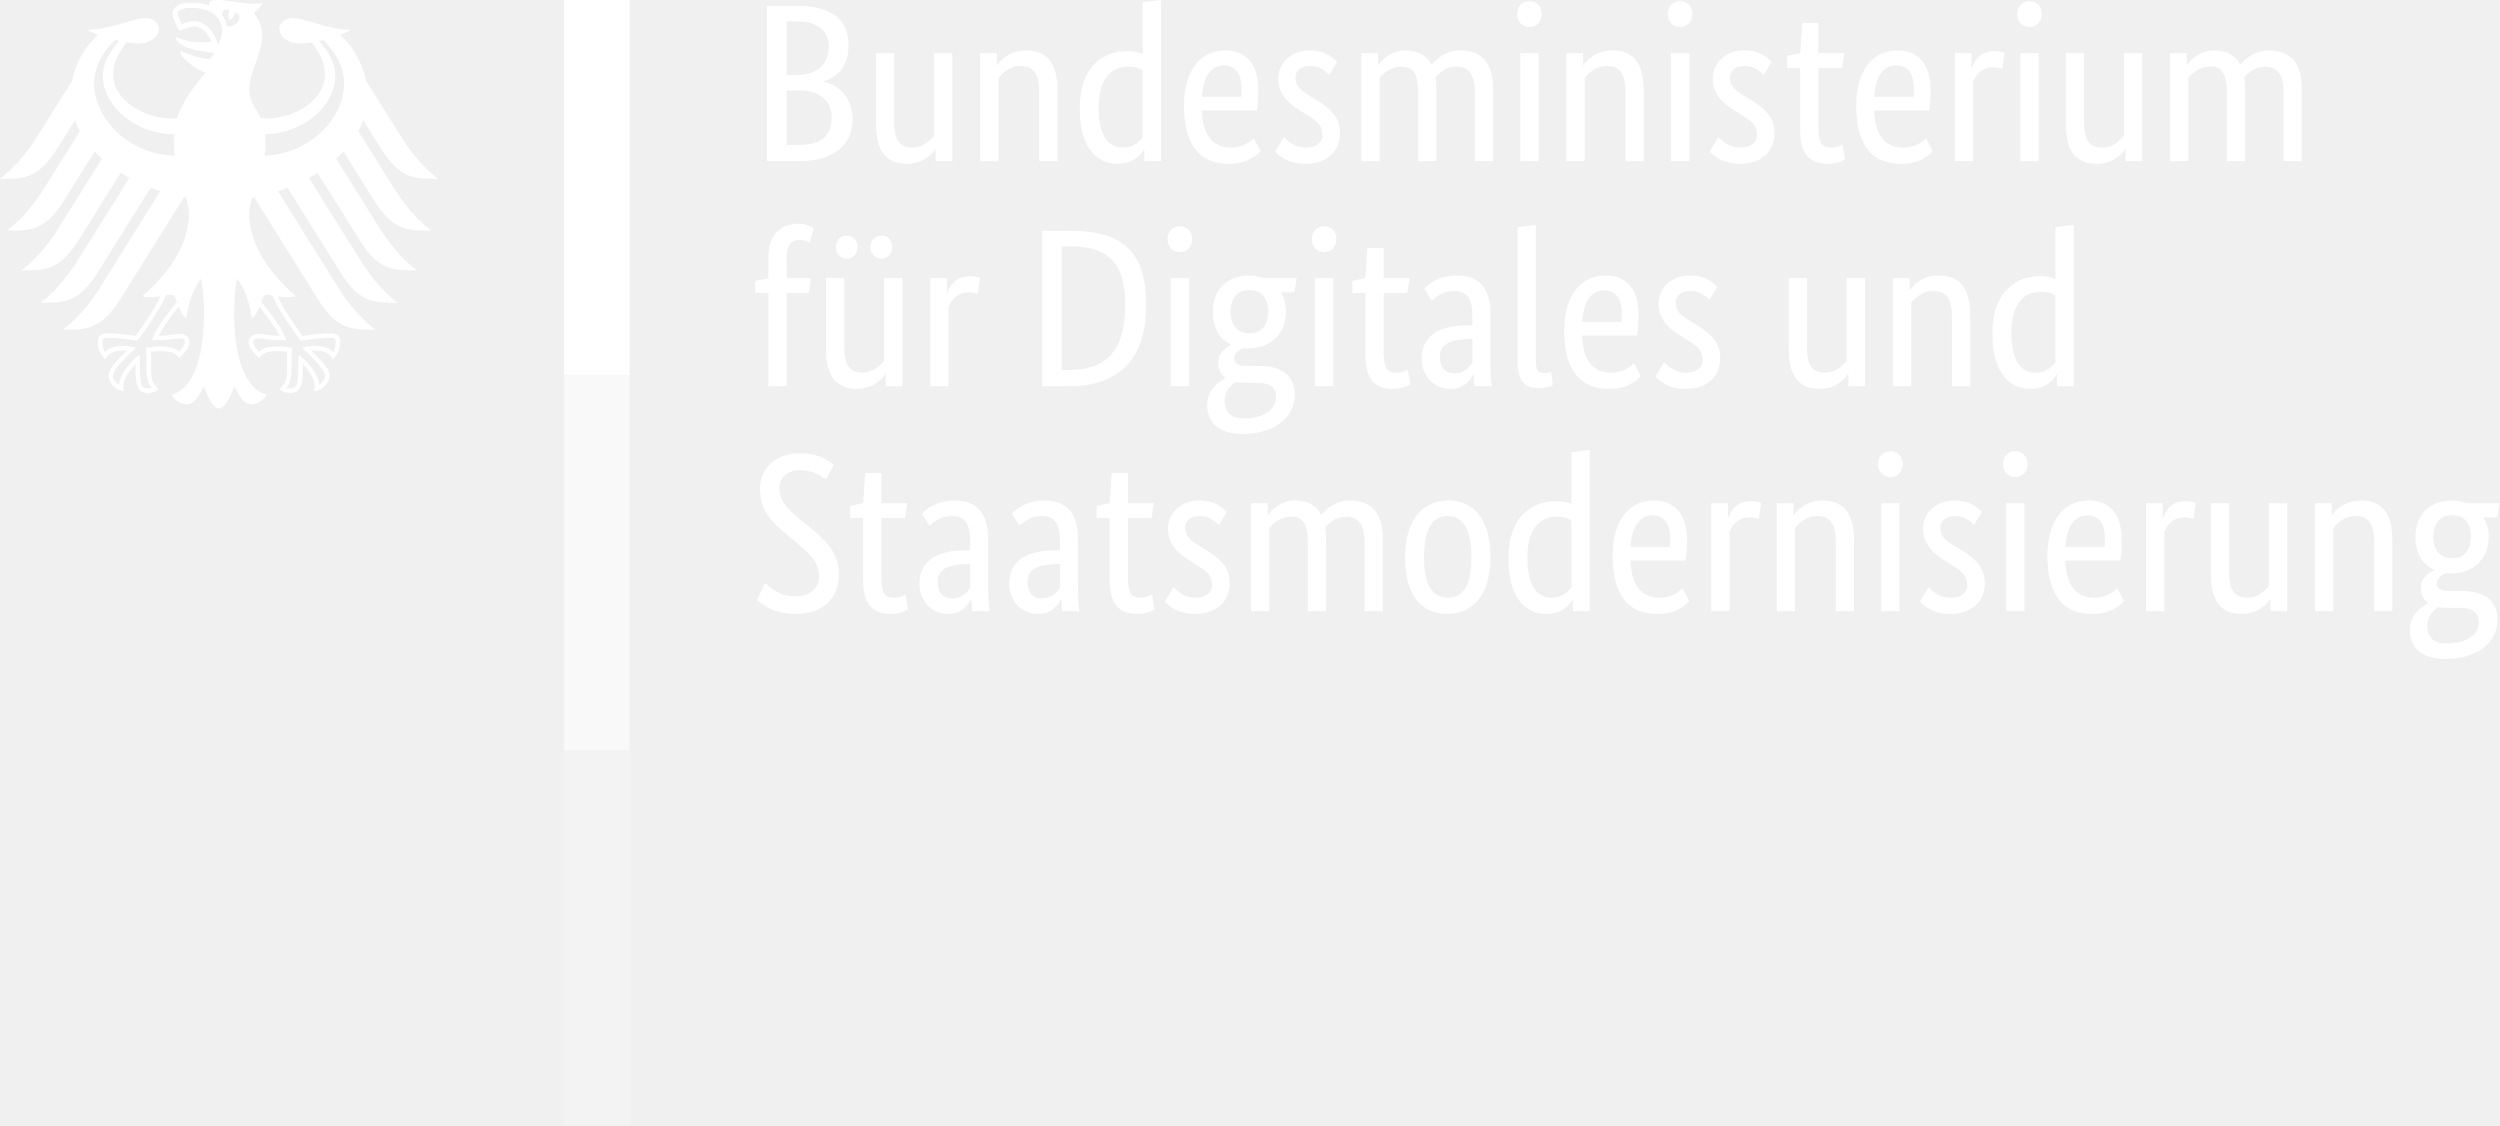
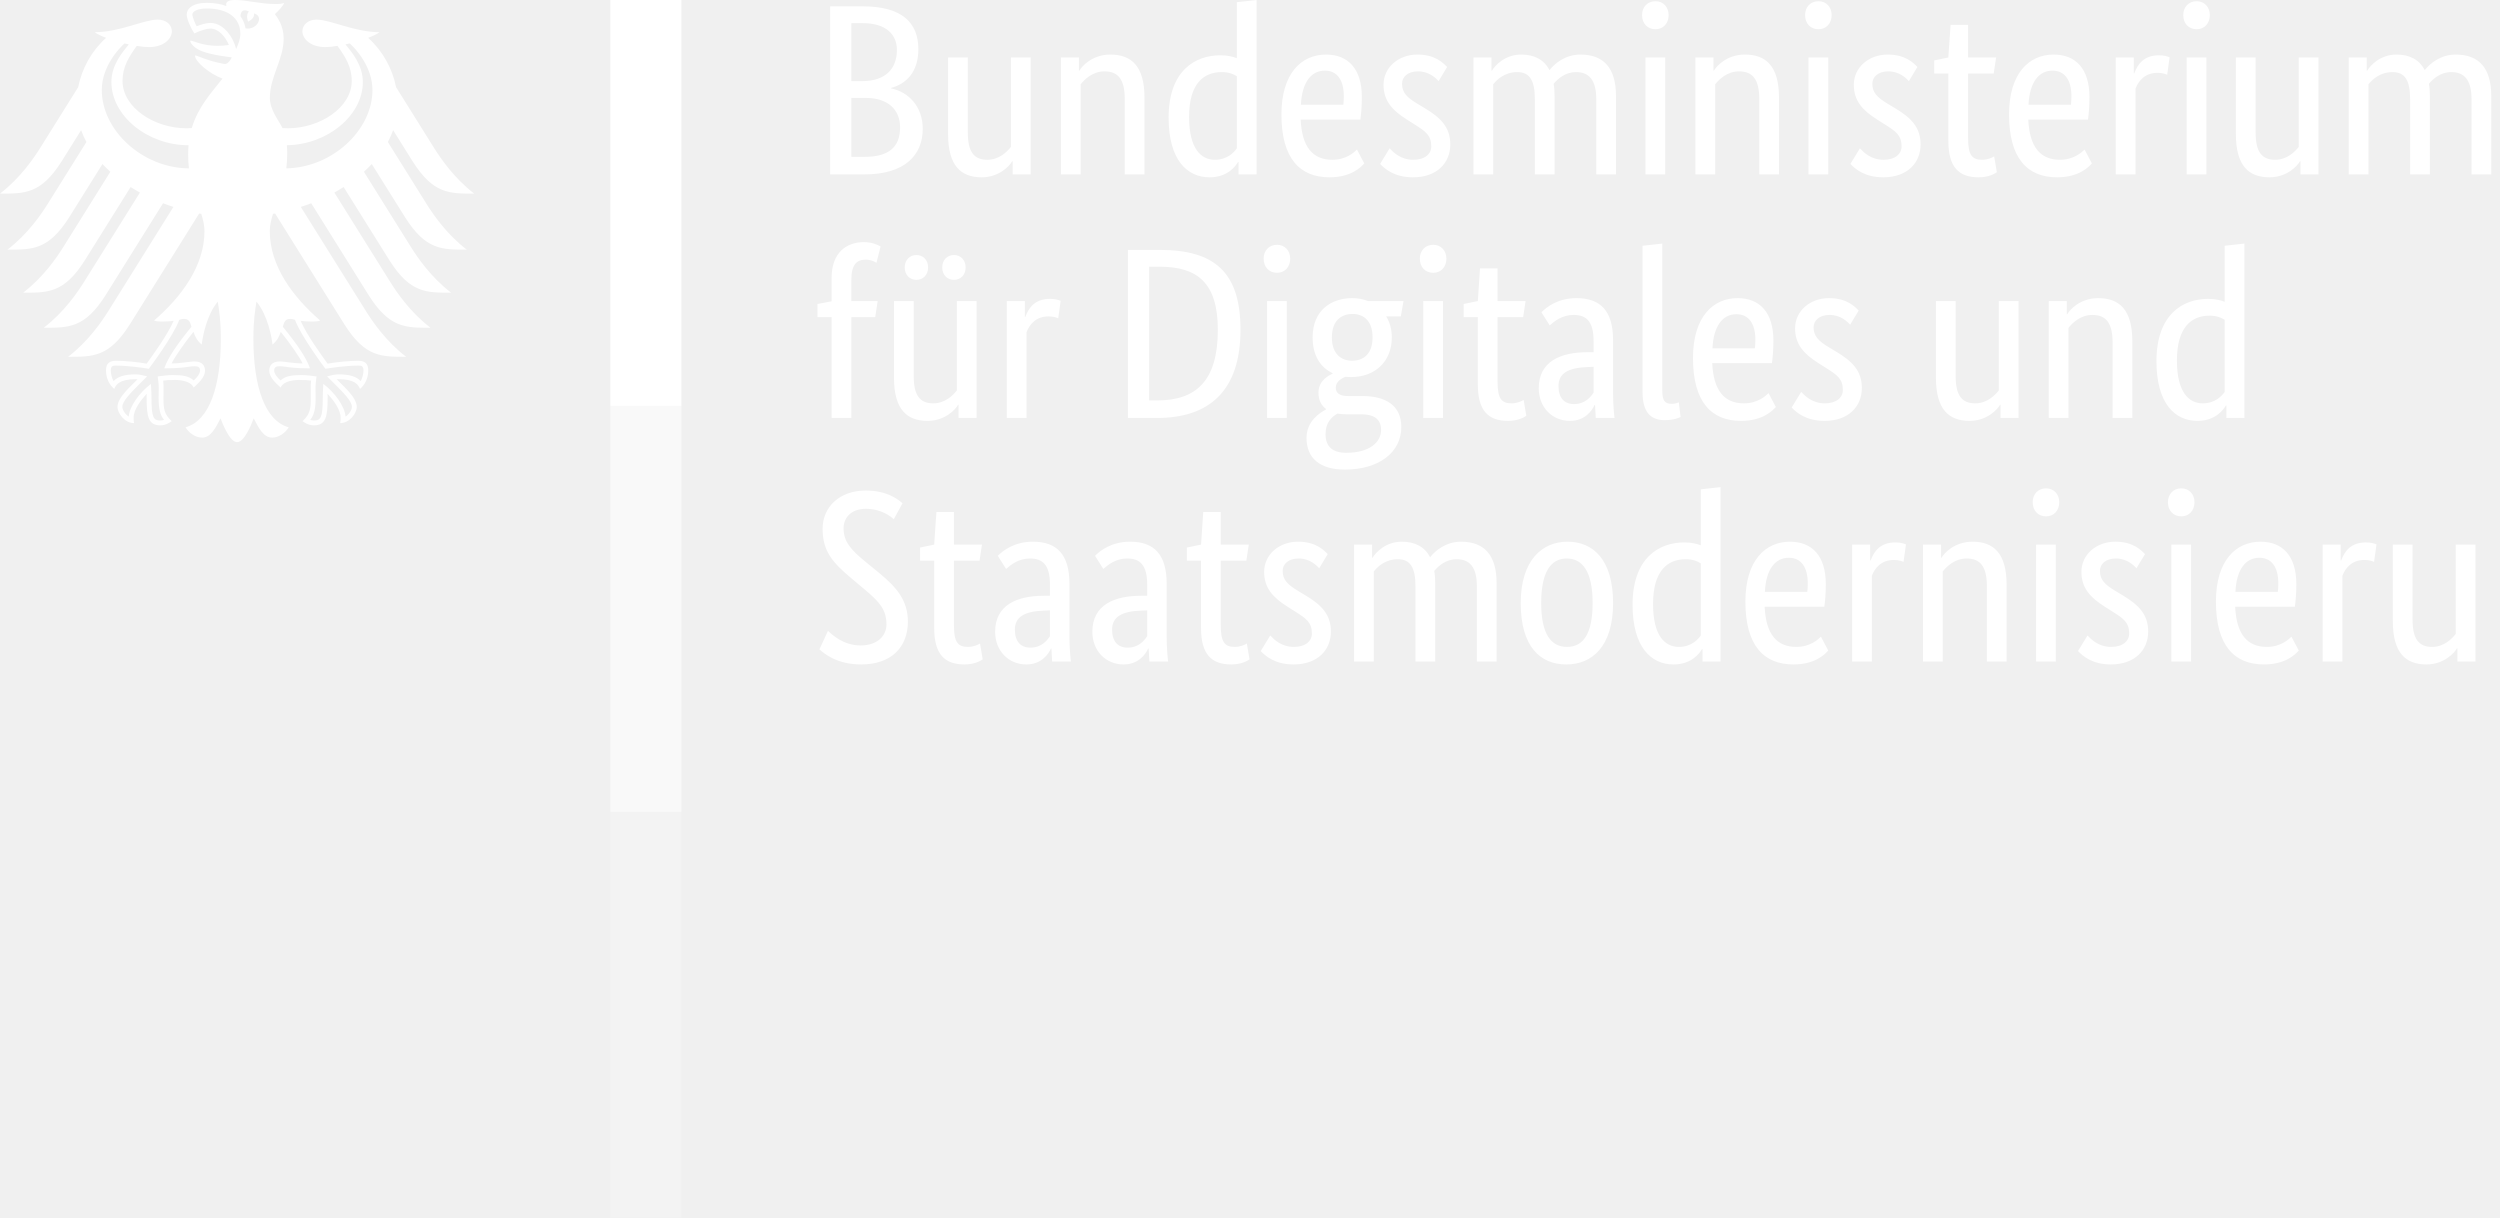
- <svg xmlns="http://www.w3.org/2000/svg" width="4748" height="2137" viewBox="0 0 4748 2137" fill="none">
+ <svg xmlns="http://www.w3.org/2000/svg" width="214.579pt" height="104.528pt" viewBox="0 0 4748 2137" preserveAspectRatio="xMinYMid slice" fill="none">
  <path d="M502.417 295.444C503.379 287.466 503.949 279.239 503.949 270.833C503.949 266.239 503.985 260.896 503.415 254.841C574.43 253.844 636.715 202.699 636.715 143.896C636.715 113.978 617.189 91.397 606.178 77.899C608.637 77.364 611.131 76.794 613.661 76.189C624.066 85.236 653.569 117.362 653.569 157.929C653.569 228.485 583.017 293.984 502.417 295.444ZM430.867 49.726C429.549 41.855 426.555 34.731 421.995 28.605C422.244 21.411 425.201 14.537 436.782 20.2C430.511 26.611 435.357 37.973 435.357 37.973C435.357 37.973 448.184 32.025 445.512 23.548C464.54 28.107 450.857 53.644 430.867 49.726ZM414.369 85.948C411.839 75.406 406.423 64.578 399.546 56.422C393.275 49.014 382.906 40.216 368.938 40.216C362.56 40.216 351.87 43.208 345.064 46.093C342.534 41.463 337.581 30.315 337.581 25.293C337.581 20.129 346.311 14.893 363.023 14.893C399.796 14.893 421.745 31.49 421.745 59.343C421.745 69.137 417.861 78.041 414.369 85.948ZM508.795 559.647C513.071 559.647 515.138 560.324 517.632 561.25C528.215 590.028 569.014 644.343 570.724 646.658L571.081 647.157L571.686 647.014C581.699 645.411 607.247 641.565 628.627 641.565H629.126C631.442 641.565 634.079 641.565 635.753 643.203C637.143 644.592 637.82 647.014 637.82 650.469C637.82 655.776 635.575 664.858 632.867 668.74C625.384 660.584 613.234 656.916 593.778 656.916C587.935 656.916 581.022 658.661 577.281 659.658L575.748 659.979L574.002 660.442L585.227 671.661C602.544 688.97 617.51 703.894 617.51 713.831C617.51 719.814 611.666 727.614 606.321 731.069C605.145 712.869 586.759 688.507 568.836 674.866L567.303 673.727L567.018 680.138C566.769 684.483 566.377 691 566.377 697.981C566.377 732.636 562.849 737.907 550.841 737.907C548.988 737.907 546.173 737.373 544.427 736.732C551.198 728.362 553.87 717.321 553.87 697.946L553.763 689.006L553.656 681.811C553.656 673.869 554.476 667.992 555.117 663.255L555.474 660.584L553.585 660.335C547.955 659.551 537.515 658.127 529.533 658.127C512.394 658.127 500.778 659.694 492.368 667.6C486.81 663.113 481.109 655.384 481.109 650.505C481.109 643.274 485.598 642.705 491.513 642.705C494.506 642.705 497.286 643.132 501.134 643.595C508.51 644.699 519.592 646.337 542.432 646.337H543.857L543.394 644.948C537.622 628.387 521.73 604.31 496.252 573.359C498.533 565.061 500.778 559.647 508.795 559.647ZM288.801 644.948L288.337 646.337H289.763C312.567 646.337 323.685 644.699 331.061 643.595C334.909 643.132 337.688 642.705 340.681 642.705C346.561 642.705 351.086 643.274 351.086 650.505C351.086 655.384 345.385 663.113 339.862 667.6C331.417 659.694 319.801 658.127 302.697 658.127C294.68 658.127 284.204 659.551 278.61 660.335L277.719 660.442L276.721 660.584L277.042 663.255C277.719 667.992 278.538 673.869 278.538 681.811L278.432 689.006L278.325 697.946C278.325 717.321 280.997 728.362 287.803 736.732C286.021 737.373 283.206 737.907 281.353 737.907C269.31 737.907 265.818 732.636 265.818 697.981C265.818 691 265.461 684.483 265.212 680.138L264.856 673.691L263.359 674.866C245.472 688.507 227.014 712.869 225.909 731.069C220.529 727.614 214.685 719.814 214.685 713.831C214.685 703.894 229.651 688.97 246.968 671.661L256.91 661.724L258.192 660.442L254.914 659.658C251.173 658.661 244.26 656.916 238.381 656.916C218.961 656.916 206.846 660.584 199.328 668.74C196.62 664.858 194.375 655.776 194.375 650.469C194.375 647.014 195.052 644.592 196.441 643.203C198.116 641.565 200.753 641.565 203.069 641.565H203.568C224.947 641.565 250.531 645.411 260.508 647.014L261.114 647.157L261.471 646.658C263.217 644.343 303.98 590.028 314.598 561.25C317.021 560.324 319.124 559.647 323.4 559.647C331.417 559.647 333.662 565.061 335.978 573.359C310.465 604.31 294.573 628.387 288.801 644.948ZM178.625 157.929C178.625 117.362 208.164 85.236 218.569 76.189C221.063 76.794 223.558 77.364 226.052 77.899C215.006 91.397 195.479 113.978 195.479 143.896C195.479 203.304 258.976 254.877 330.882 254.877C330.419 259.97 330.17 265.312 330.17 270.833C330.17 279.595 330.669 287.751 331.524 295.444C250.211 294.945 178.625 228.984 178.625 157.929ZM724.015 283.049C760.502 340.713 789.044 339.751 832.159 339.751C796.491 312.433 772.902 277.422 761.643 259.543L695.01 152.978C688.525 120.069 671.493 89.296 645.98 66.394C654.567 63.153 661.694 59.734 665.97 56.493C622.462 56.493 579.347 34.411 555.616 34.411C540.365 34.411 530.566 43.529 530.566 55.567C531.529 68.995 545.354 82.636 570.902 82.636C576.675 82.636 584.086 81.888 592.211 80.534C606.036 99.803 617.189 117.219 617.189 142.08C617.189 188.737 561.388 225.102 505.054 225.102C501.847 225.102 498.818 224.959 495.647 224.745C490.551 213.17 473.555 193.759 473.555 171.677C473.555 134.6 497.749 104.326 497.749 67.606C497.749 44.775 486.632 30.636 482.356 24.759C489.268 18.348 496.823 10.477 498.604 5.063C494.578 6.808 489.803 7.022 482.855 7.022C455.845 7.022 433.824 0.005 412.374 0.005C400.116 0.005 396.838 3.781 396.838 7.378C396.838 8.696 397.016 10.049 397.373 10.69C392.812 8.91 388.536 7.734 383.44 6.808C377.098 5.597 370.292 4.992 363.023 4.992C336.94 4.992 327.676 15.926 327.676 25.293C327.676 33.2 333.911 47.66 341.002 58.701C351.157 53.573 363.379 50.118 368.938 50.118C382.799 50.118 395.092 63.296 401.613 78.896C392.313 80.036 390.531 80.427 381.124 80.427C355.718 80.427 338.437 71.345 334.873 71.345C334.553 71.345 333.876 71.523 333.876 72.093C333.876 75.655 341.073 85.058 355.255 90.222C373.962 97.06 401.969 99.91 406.637 100.693C406.637 101.512 401.898 110.345 396.589 112.055C395.484 112.411 394.593 112.447 393.275 112.162C373.748 108.315 368.296 106.677 343.532 97.274C342.784 96.989 342.32 97.452 342.32 98.236C342.32 108.03 367.691 129.649 390.424 137.948C371.432 162.167 347.737 186.956 336.548 224.745C333.377 224.959 330.312 225.102 327.141 225.102C270.806 225.102 215.006 188.737 215.006 142.08C215.006 117.219 226.159 99.803 239.984 80.534C248.108 81.888 255.484 82.636 261.292 82.636C286.841 82.636 300.666 68.995 301.664 55.567C301.664 43.529 291.865 34.411 276.579 34.411C252.848 34.411 209.768 56.493 166.19 56.493C170.501 59.734 177.628 63.153 186.179 66.394C160.702 89.296 143.67 120.069 137.185 152.978L70.552 259.543C59.328 277.422 35.668 312.433 0 339.751C43.115 339.751 71.692 340.713 108.18 283.049L142.351 228.414C144.881 235.502 147.981 242.411 151.652 249.178L83.701 357.844C72.405 375.866 48.959 410.556 13.148 438.052C56.264 438.052 84.841 439.05 121.328 381.422L179.801 287.822C184.184 292.488 188.78 297.047 193.626 301.392L111.102 433.458C99.771 451.515 76.467 486.135 40.585 513.595C83.701 513.595 112.278 514.628 148.73 456.965L229.188 328.211C234.497 331.559 239.913 334.8 245.543 337.863L147.304 494.967C135.973 513.025 112.67 547.537 76.788 575.104C119.903 575.104 148.48 576.102 184.968 518.474L286.093 356.669C292.079 358.948 298.136 361.156 304.301 363.115L190.028 545.935C178.875 563.743 155.037 598.896 119.547 626.072C162.626 626.072 191.239 627.069 227.691 569.441L349.483 374.619C350.73 374.833 351.941 375.011 353.153 375.261C356.467 385.803 358.783 395.633 358.783 405.428C358.783 466.652 318.589 520.718 270.343 562.461C273.443 563.814 278.824 564.277 283.776 564.277C293.754 564.277 300.167 563.743 304.693 562.959C293.504 588.354 269.488 621.157 257.373 638.11C241.588 635.261 218.605 633.052 203.568 633.052C187.818 633.052 186.037 642.242 186.037 650.469C186.037 664.751 192.736 676.113 200.504 682.453C203.425 675.151 209.305 665.392 238.381 665.392C238.951 665.392 239.949 665.464 241.303 665.57C232.822 675.009 206.205 696.521 206.205 713.831C206.205 725.299 218.783 742.502 235.352 742.502C234.39 738.798 234.497 735.414 234.497 732.85C234.497 718.817 246.933 702.398 257.444 690.929C257.123 694.348 257.302 693.992 257.302 697.981C257.302 731.14 260.295 746.384 281.353 746.384C291.687 746.384 298.813 740.721 301.272 739.012C287.589 726.439 286.876 716.538 286.876 697.946C286.912 693.102 286.948 688.365 287.019 681.847C287.055 677.573 286.983 671.946 286.306 667.885C293.825 666.853 296.889 666.853 302.697 666.853C302.697 666.853 332.593 664.466 339.826 680.031C347.95 672.587 359.745 662.08 359.745 650.505C359.745 642.847 356.11 634.192 340.681 634.192C334.838 634.192 316.487 637.754 301.129 637.754C305.263 628.6 323.613 601.746 339.541 582.263C341.964 589.814 345.706 597.97 354.044 604.666C355.219 592.129 362.56 552.488 382.158 529.302C384.438 544.973 387.502 561.036 387.502 594.907C387.502 677.324 367.691 738.192 325.609 749.803C331.096 759.313 342.677 767.896 354.685 767.896C370.078 767.896 378.452 750.48 387.004 734.061C391.458 746.17 403.751 775.875 416.08 775.875C428.408 775.875 440.737 746.17 445.191 734.061C453.707 750.48 462.117 767.896 477.51 767.896C489.518 767.896 501.098 759.313 506.586 749.803C464.504 738.192 444.657 677.324 444.657 594.907C444.657 561.036 447.721 544.973 450.002 529.302C469.635 552.488 477.011 592.129 478.116 604.666C486.489 597.97 490.266 589.814 492.654 582.263C508.546 601.746 526.932 628.6 531.065 637.754C515.708 637.754 497.321 634.192 491.513 634.192C476.12 634.192 472.486 642.847 472.486 650.505C472.486 662.08 484.28 672.587 492.404 680.031C499.566 664.466 529.533 666.853 529.533 666.853C535.306 666.853 538.37 666.853 545.924 667.885C545.211 671.946 545.176 677.573 545.211 681.847C545.283 688.365 545.283 693.102 545.318 697.946C545.318 716.538 544.606 726.439 530.923 739.012C533.381 740.721 540.508 746.384 550.841 746.384C571.9 746.384 574.929 731.14 574.929 697.981C574.929 693.992 575.036 694.348 574.751 690.929C585.262 702.398 597.698 718.817 597.698 732.85C597.698 735.414 597.84 738.798 596.807 742.502C613.412 742.502 626.026 725.299 626.026 713.831C626.026 696.521 599.408 675.009 590.857 665.57C592.246 665.464 593.244 665.392 593.778 665.392C622.89 665.392 628.769 675.151 631.691 682.453C639.459 676.113 646.158 664.751 646.158 650.469C646.158 642.242 644.376 633.052 628.627 633.052C613.59 633.052 590.643 635.261 574.822 638.11C562.671 621.157 538.726 588.354 527.502 562.959C532.027 563.743 538.477 564.277 548.418 564.277C553.407 564.277 558.752 563.814 561.852 562.461C513.605 520.718 473.412 466.652 473.412 405.428C473.412 395.633 475.728 385.803 479.042 375.261C480.218 375.011 481.501 374.833 482.712 374.619L604.504 569.441C640.956 627.069 669.568 626.072 712.648 626.072C677.158 598.896 653.32 563.743 642.167 545.935L527.858 363.115C534.058 361.156 540.152 358.948 546.138 356.669L647.227 518.474C683.714 576.102 712.292 575.104 755.407 575.104C719.525 547.537 696.221 513.025 684.89 494.967L586.688 337.863C592.246 334.8 597.698 331.559 602.971 328.211L683.465 456.965C719.953 514.628 748.494 513.595 791.609 513.595C755.728 486.135 732.46 451.515 721.093 433.458L638.568 301.392C643.414 297.047 648.047 292.488 652.358 287.822L710.902 381.422C747.354 439.05 775.931 438.052 819.046 438.052C783.2 410.556 759.825 375.866 748.494 357.844L680.579 249.178C684.213 242.411 687.313 235.502 689.879 228.414L724.015 283.049Z" fill="white" />
  <path d="M1195.69 2137.01L1070.98 2137.01L1070.98 1424.68L1195.69 1424.68L1195.69 2137.01Z" fill="white" fill-opacity="0.2" />
  <path d="M1195.69 1424.67L1070.98 1424.67L1070.98 712.338L1195.69 712.338L1195.69 1424.67Z" fill="white" fill-opacity="0.6" />
  <path d="M1195.69 712.329L1070.98 712.329L1070.98 -1.08979e-05L1195.69 0L1195.69 712.329Z" fill="white" />
  <path d="M1611.5 86.34C1611.5 40.608 1583.71 11.118 1513.59 11.118H1456.72V306.022H1517.01C1587.56 306.022 1619.2 272.258 1619.2 226.099C1619.2 186.778 1593.97 161.134 1563.61 155.151V154.296C1589.27 147.458 1611.5 127.37 1611.5 86.34ZM1573.88 87.622C1573.88 121.386 1552.92 142.329 1513.16 142.329H1493.92V40.608H1513.59C1555.06 40.608 1573.88 60.696 1573.88 87.622ZM1579.43 223.534C1579.43 257.299 1560.62 275.25 1517.01 275.25H1493.92V171.819H1519.14C1557.63 171.819 1579.43 191.907 1579.43 223.534ZM1776.12 282.943H1776.98V306.022H1808.62V100.871H1773.99V257.726C1767.15 266.274 1753.46 280.378 1732.51 280.378C1709.42 280.378 1698.3 266.702 1698.3 232.937V100.871H1663.67V235.502C1663.67 291.063 1686.33 311.151 1722.68 311.151C1753.89 311.151 1772.28 290.208 1776.12 282.943ZM1938.18 125.233C1962.13 125.233 1973.67 139.337 1973.67 173.956V306.022H2008.3V171.392C2008.3 115.83 1985.22 95.743 1948.44 95.743C1916.37 95.743 1897.99 116.685 1894.14 123.951H1893.28V100.871H1861.64V306.022H1896.28V147.885C1903.12 139.337 1917.23 125.233 1938.18 125.233ZM2131.88 280.378C2107.93 280.378 2086.55 261.573 2086.55 205.156C2086.55 147.03 2111.78 126.515 2143.85 126.515C2156.25 126.515 2164.37 129.934 2170.36 133.781V260.291C2165.66 267.129 2153.68 280.378 2131.88 280.378ZM2172.5 284.225H2173.35V306.022H2205V0.005L2170.36 3.852V102.153C2163.95 99.589 2154.54 97.025 2141.28 97.025C2097.67 97.025 2050.64 123.523 2050.64 206.439C2050.64 281.233 2083.56 311.151 2122.47 311.151C2154.97 311.151 2168.65 290.636 2172.5 284.225ZM2324.72 123.951C2346.53 123.951 2358.07 140.619 2358.07 168.828C2358.07 175.238 2357.64 180.795 2357.22 183.786H2282.82C2284.53 145.321 2300.35 123.951 2324.72 123.951ZM2393.99 286.789L2381.16 262.428C2376.46 267.129 2362.35 280.378 2337.97 280.378C2303.34 280.378 2284.53 257.726 2282.39 209.858H2387.15C2388.43 200.028 2389.71 187.633 2389.71 170.11C2389.71 120.959 2365.77 95.743 2326.86 95.743C2284.1 95.743 2248.61 128.225 2248.61 200.882C2248.61 278.241 2281.11 311.151 2332.84 311.151C2371.75 311.151 2388.43 292.773 2393.99 286.789ZM2539.37 117.54C2532.53 110.701 2518.84 95.743 2487.2 95.743C2453.85 95.743 2427.77 118.395 2427.77 148.74C2427.77 176.948 2443.16 193.617 2468.82 209.858L2481.64 217.978C2501.31 230.373 2511.58 237.211 2511.58 256.871C2511.58 270.121 2500.46 280.378 2479.93 280.378C2457.7 280.378 2444.87 267.129 2438.46 260.291L2421.78 287.644C2429.91 296.192 2446.58 311.151 2479.51 311.151C2521.41 311.151 2544.93 285.935 2544.93 253.452C2544.93 223.107 2527.82 206.439 2500.03 189.77L2487.2 182.077C2468.82 170.965 2460.26 162.417 2460.26 147.03C2460.26 135.063 2470.1 125.233 2488.49 125.233C2507.73 125.233 2519.7 137.2 2524.4 142.329L2539.37 117.54ZM2662.51 126.515C2683.89 126.515 2693.3 140.619 2693.3 173.956V306.022H2727.93V168.4C2727.93 160.707 2727.51 153.441 2726.22 147.03C2733.92 138.055 2746.75 126.515 2765.56 126.515C2788.65 126.515 2801.05 140.619 2801.05 173.956V306.022H2835.69V168.4C2835.69 119.677 2814.31 95.743 2773.26 95.743C2746.75 95.743 2727.93 111.556 2718.96 123.096C2709.55 104.718 2692.44 95.743 2669.35 95.743C2641.13 95.743 2623.6 114.548 2618.04 123.951H2617.19V100.871H2585.55V306.022H2620.18V147.885C2626.17 140.619 2639.42 126.515 2662.51 126.515ZM2904.96 51.293C2918.64 51.293 2928.05 41.036 2928.05 26.504C2928.05 12.4 2918.64 2.142 2904.96 2.142C2890.85 2.142 2881.44 12.4 2881.44 26.504C2881.44 41.036 2890.85 51.293 2904.96 51.293ZM2922.06 100.871H2887.43V306.022H2922.06V100.871ZM3051.62 125.233C3075.56 125.233 3087.11 139.337 3087.11 173.956V306.022H3121.74V171.392C3121.74 115.83 3098.65 95.743 3061.88 95.743C3029.81 95.743 3011.43 116.685 3007.58 123.951H3006.72V100.871H2975.08V306.022H3009.72V147.885C3016.56 139.337 3030.67 125.233 3051.62 125.233ZM3191.01 51.293C3204.7 51.293 3214.1 41.036 3214.1 26.504C3214.1 12.4 3204.7 2.142 3191.01 2.142C3176.9 2.142 3167.5 12.4 3167.5 26.504C3167.5 41.036 3176.9 51.293 3191.01 51.293ZM3208.12 100.871H3173.48V306.022H3208.12V100.871ZM3364.61 117.54C3357.77 110.701 3344.09 95.743 3312.45 95.743C3279.1 95.743 3253.01 118.395 3253.01 148.74C3253.01 176.948 3268.41 193.617 3294.06 209.858L3306.89 217.978C3326.56 230.373 3336.82 237.211 3336.82 256.871C3336.82 270.121 3325.7 280.378 3305.18 280.378C3282.94 280.378 3270.12 267.129 3263.7 260.291L3247.03 287.644C3255.15 296.192 3271.83 311.151 3304.75 311.151C3346.65 311.151 3370.17 285.935 3370.17 253.452C3370.17 223.107 3353.07 206.439 3325.28 189.77L3312.45 182.077C3294.06 170.965 3285.51 162.417 3285.51 147.03C3285.51 135.063 3295.34 125.233 3313.73 125.233C3332.97 125.233 3344.94 137.2 3349.65 142.329L3364.61 117.54ZM3504.01 302.176L3499.3 274.395C3495.88 276.532 3488.19 280.378 3477.92 280.378C3460.39 280.378 3453.55 271.83 3453.55 242.767V129.08H3498.45L3502.72 100.871H3453.55V43.6H3422.76L3418.92 100.871L3394.12 106V129.08H3418.92V247.469C3418.92 292.773 3436.88 311.151 3471.94 311.151C3490.32 311.151 3501.01 304.313 3504.01 302.176ZM3601.5 123.951C3623.3 123.951 3634.85 140.619 3634.85 168.828C3634.85 175.238 3634.42 180.795 3633.99 183.786H3559.59C3561.3 145.321 3577.12 123.951 3601.5 123.951ZM3670.77 286.789L3657.94 262.428C3653.23 267.129 3639.12 280.378 3614.75 280.378C3580.12 280.378 3561.3 257.726 3559.16 209.858H3663.92C3665.21 200.028 3666.49 187.633 3666.49 170.11C3666.49 120.959 3642.54 95.743 3603.63 95.743C3560.87 95.743 3525.39 128.225 3525.39 200.882C3525.39 278.241 3557.88 311.151 3609.62 311.151C3648.53 311.151 3665.21 292.773 3670.77 286.789ZM3807.17 100.444C3803.74 99.162 3798.19 97.025 3788.35 97.025C3762.27 97.025 3751.15 112.411 3745.17 128.652H3744.31V100.871H3712.67V306.022H3747.3V155.578C3752.43 141.901 3763.98 127.797 3785.79 127.797C3795.19 127.797 3801.18 130.362 3802.89 131.217L3807.17 100.444ZM3854.63 51.293C3868.31 51.293 3877.72 41.036 3877.72 26.504C3877.72 12.4 3868.31 2.142 3854.63 2.142C3840.52 2.142 3831.11 12.4 3831.11 26.504C3831.11 41.036 3840.52 51.293 3854.63 51.293ZM3871.73 100.871H3837.1V306.022H3871.73V100.871ZM4035.92 282.943H4036.78V306.022H4068.42V100.871H4033.79V257.726C4026.95 266.274 4013.26 280.378 3992.31 280.378C3969.22 280.378 3958.1 266.702 3958.1 232.937V100.871H3923.47V235.502C3923.47 291.063 3946.13 311.151 3982.48 311.151C4013.69 311.151 4032.08 290.208 4035.92 282.943ZM4198.41 126.515C4219.79 126.515 4229.19 140.619 4229.19 173.956V306.022H4263.83V168.4C4263.83 160.707 4263.4 153.441 4262.12 147.03C4269.82 138.055 4282.64 126.515 4301.46 126.515C4324.55 126.515 4336.95 140.619 4336.95 173.956V306.022H4371.58V168.4C4371.58 119.677 4350.2 95.743 4309.15 95.743C4282.64 95.743 4263.83 111.556 4254.85 123.096C4245.44 104.718 4228.34 95.743 4205.25 95.743C4177.03 95.743 4159.5 114.548 4153.94 123.951H4153.08V100.871H4121.44V306.022H4156.08V147.885C4162.06 140.619 4175.32 126.515 4198.41 126.515Z" fill="white" />
  <path d="M1535.82 556.485L1540.09 528.277H1493.92V491.521C1493.92 464.595 1502.89 455.619 1519.14 455.619C1528.12 455.619 1534.54 459.038 1537.96 461.175L1545.23 432.54C1541.81 430.403 1530.69 424.847 1516.15 424.847C1485.79 424.847 1459.28 442.797 1459.28 487.674V528.704L1434.48 533.406V556.485H1459.28V733.428H1493.92V556.485H1535.82ZM1694.45 469.296C1694.45 456.047 1685.47 447.499 1673.93 447.499C1662.39 447.499 1653.41 456.047 1653.41 469.296C1653.41 482.545 1662.39 491.093 1673.93 491.093C1685.47 491.093 1694.45 482.545 1694.45 469.296ZM1628.61 469.296C1628.61 456.047 1619.63 447.499 1608.08 447.499C1596.54 447.499 1587.56 456.047 1587.56 469.296C1587.56 482.545 1596.54 491.093 1608.08 491.093C1619.63 491.093 1628.61 482.545 1628.61 469.296ZM1681.2 710.348H1682.05V733.428H1713.7V528.277H1679.06V685.132C1672.22 693.68 1658.54 707.784 1637.58 707.784C1614.5 707.784 1603.38 694.107 1603.38 660.343V528.277H1568.74V662.907C1568.74 718.469 1591.41 738.556 1627.75 738.556C1658.96 738.556 1677.35 717.614 1681.2 710.348ZM1861.21 527.849C1857.79 526.567 1852.23 524.43 1842.4 524.43C1816.32 524.43 1805.2 539.817 1799.21 556.058H1798.36V528.277H1766.72V733.428H1801.35V582.984C1806.48 569.307 1818.03 555.203 1839.83 555.203C1849.24 555.203 1855.23 557.767 1856.94 558.622L1861.21 527.849ZM2030.54 733.428C2120.76 733.428 2176.77 686.841 2176.77 578.71C2176.77 477.417 2131.02 438.523 2034.81 438.523H1979.23V733.428H2030.54ZM2034.81 468.014C2100.23 468.014 2137.01 495.367 2137.01 578.71C2137.01 668.891 2098.52 702.655 2030.54 702.655H2016.43V468.014H2034.81ZM2240.91 478.699C2254.59 478.699 2264 468.441 2264 453.91C2264 439.806 2254.59 429.548 2240.91 429.548C2226.8 429.548 2217.39 439.806 2217.39 453.91C2217.39 468.441 2226.8 478.699 2240.91 478.699ZM2258.01 528.277H2223.38V733.428H2258.01V528.277ZM2408.53 591.959C2408.53 621.45 2392.28 632.989 2372.61 632.989C2353.79 632.989 2337.12 621.45 2337.12 591.959C2337.12 562.469 2353.79 550.929 2373.46 550.929C2392.28 550.929 2408.53 562.469 2408.53 591.959ZM2458.98 749.241C2458.98 710.348 2429.91 694.962 2390.99 694.962H2364.91C2349.95 694.962 2343.96 688.978 2343.96 680.43C2343.96 669.745 2353.79 664.189 2360.64 661.198C2364.06 661.625 2367.48 661.625 2371.33 661.625C2411.52 661.625 2442.31 635.554 2442.31 591.959C2442.31 578.282 2438.88 565.46 2432.47 555.203H2458.13L2462.83 528.277H2400.4C2391.85 524.858 2382.87 523.148 2373.04 523.148C2334.55 523.148 2303.34 545.8 2303.34 591.959C2303.34 624.441 2317.45 644.956 2338.4 654.787V655.641C2333.27 658.206 2313.6 666.754 2313.6 688.978C2313.6 701.8 2318.3 711.203 2326.86 717.614V718.469C2317.45 723.598 2292.65 738.129 2292.65 768.474C2292.65 803.948 2316.17 824.036 2359.78 824.036C2420.5 824.036 2458.98 793.263 2458.98 749.241ZM2362.35 794.546C2337.97 794.546 2326 783.433 2326 761.636C2326 741.121 2337.12 731.291 2346.95 725.735C2351.66 726.589 2357.22 727.017 2362.77 727.017H2388.86C2409.81 727.017 2423.49 734.71 2423.49 754.37C2423.49 775.313 2404.25 794.546 2362.35 794.546ZM2514.99 478.699C2528.68 478.699 2538.08 468.441 2538.08 453.91C2538.08 439.806 2528.68 429.548 2514.99 429.548C2500.88 429.548 2491.48 439.806 2491.48 453.91C2491.48 468.441 2500.88 478.699 2514.99 478.699ZM2532.1 528.277H2497.46V733.428H2532.1V528.277ZM2678.33 729.581L2673.63 701.8C2670.21 703.937 2662.51 707.784 2652.25 707.784C2634.72 707.784 2627.88 699.236 2627.88 670.173V556.485H2672.78L2677.05 528.277H2627.88V471.006H2597.09L2593.24 528.277L2568.44 533.406V556.485H2593.24V674.874C2593.24 720.178 2611.2 738.556 2646.26 738.556C2664.65 738.556 2675.34 731.718 2678.33 729.581ZM2796.35 618.03H2785.66C2739.05 618.03 2700.14 633.844 2700.14 681.285C2700.14 714.622 2723.66 738.556 2754.87 738.556C2780.95 738.556 2793.35 721.033 2798.06 710.776H2798.91C2799.34 721.033 2799.77 727.444 2800.2 733.428H2833.12C2832.27 727.872 2830.56 708.211 2830.56 690.688V597.088C2830.56 545.373 2808.32 523.148 2766.42 523.148C2733.49 523.148 2713.82 538.962 2704.84 547.937L2719.38 571.017C2727.08 564.178 2740.76 552.638 2761.29 552.638C2783.52 552.638 2796.35 563.751 2796.35 598.37V618.03ZM2796.35 643.674V688.978C2792.07 695.389 2782.24 709.066 2762.14 709.066C2745.04 709.066 2734.78 698.381 2734.78 677.439C2734.78 654.787 2752.31 645.384 2785.23 644.102L2796.35 643.674ZM2916.93 427.411L2882.29 431.258V688.551C2882.29 724.88 2898.11 737.274 2921.2 737.274C2936.6 737.274 2945.58 733.428 2949 731.718L2946 706.074C2943.87 706.929 2939.59 708.639 2933.18 708.639C2921.2 708.639 2916.93 702.655 2916.93 685.559V427.411ZM3046.91 551.356C3068.72 551.356 3080.27 568.025 3080.27 596.233C3080.27 602.644 3079.84 608.2 3079.41 611.192H3005.01C3006.72 572.726 3022.54 551.356 3046.91 551.356ZM3116.18 714.195L3103.36 689.833C3098.65 694.535 3084.54 707.784 3060.17 707.784C3025.53 707.784 3006.72 685.132 3004.58 637.263H3109.34C3110.62 627.433 3111.91 615.039 3111.91 597.515C3111.91 548.365 3087.96 523.148 3049.05 523.148C3006.29 523.148 2970.8 555.63 2970.8 628.288C2970.8 705.647 3003.3 738.556 3055.04 738.556C3093.95 738.556 3110.62 720.178 3116.18 714.195ZM3261.56 544.945C3254.72 538.107 3241.04 523.148 3209.4 523.148C3176.04 523.148 3149.96 545.8 3149.96 576.145C3149.96 604.354 3165.36 621.022 3191.01 637.263L3203.84 645.384C3223.51 657.778 3233.77 664.617 3233.77 684.277C3233.77 697.526 3222.65 707.784 3202.13 707.784C3179.89 707.784 3167.07 694.535 3160.65 687.696L3143.98 715.05C3152.1 723.598 3168.78 738.556 3201.7 738.556C3243.6 738.556 3267.12 713.34 3267.12 680.858C3267.12 650.513 3250.02 633.844 3222.22 617.176L3209.4 609.482C3191.01 598.37 3182.46 589.822 3182.46 574.436C3182.46 562.469 3192.29 552.638 3210.68 552.638C3229.92 552.638 3241.89 564.606 3246.6 569.734L3261.56 544.945ZM3509.56 710.348H3510.42V733.428H3542.06V528.277H3507.43V685.132C3500.58 693.68 3486.9 707.784 3465.95 707.784C3442.86 707.784 3431.74 694.107 3431.74 660.343V528.277H3397.11V662.907C3397.11 718.469 3419.77 738.556 3456.11 738.556C3487.33 738.556 3505.72 717.614 3509.56 710.348ZM3671.62 552.638C3695.56 552.638 3707.11 566.743 3707.11 601.362V733.428H3741.74V598.797C3741.74 543.236 3718.65 523.148 3681.88 523.148C3649.81 523.148 3631.43 544.091 3627.58 551.356H3626.72V528.277H3595.08V733.428H3629.72V575.291C3636.56 566.743 3650.67 552.638 3671.62 552.638ZM3865.32 707.784C3841.37 707.784 3819.99 688.978 3819.99 632.562C3819.99 574.436 3845.22 553.921 3877.29 553.921C3889.69 553.921 3897.81 557.34 3903.8 561.186V687.696C3899.1 694.535 3887.12 707.784 3865.32 707.784ZM3905.94 711.63H3906.79V733.428H3938.43V427.411L3903.8 431.258V529.559C3897.39 526.995 3887.98 524.43 3874.72 524.43C3831.11 524.43 3784.07 550.929 3784.07 633.844C3784.07 708.639 3817 738.556 3855.91 738.556C3888.41 738.556 3902.09 718.041 3905.94 711.63Z" fill="white" />
  <path d="M1583.73 883.009C1577.32 877.88 1558.51 860.784 1519.17 860.784C1472.99 860.784 1443.48 889.847 1443.48 927.886C1443.48 968.488 1462.3 988.149 1494.79 1015.5L1518.74 1035.59C1543.54 1056.53 1555.51 1070.21 1555.51 1095.85C1555.51 1115.94 1539.26 1132.61 1510.19 1132.61C1479.83 1132.61 1460.16 1113.8 1452.89 1106.97L1437.93 1139.45C1446.48 1147.14 1468.71 1165.95 1511.04 1165.95C1564.06 1165.95 1593.14 1135.6 1593.14 1090.72C1593.14 1052.26 1571.33 1029.18 1543.54 1006.1L1519.59 986.439C1492.66 964.642 1480.26 950.11 1480.26 927.031C1480.26 908.653 1493.51 892.839 1519.17 892.839C1546.53 892.839 1563.64 906.516 1568.34 911.217L1583.73 883.009ZM1724.41 1156.97L1719.71 1129.19C1716.28 1131.33 1708.59 1135.17 1698.33 1135.17C1680.79 1135.17 1673.95 1126.63 1673.95 1097.56V983.875H1718.85L1723.13 955.666H1673.95V898.395H1643.17L1639.32 955.666L1614.52 960.795V983.875H1639.32V1102.26C1639.32 1147.57 1657.28 1165.95 1692.34 1165.95C1710.73 1165.95 1721.42 1159.11 1724.41 1156.97ZM1842.42 1045.42H1831.73C1785.13 1045.42 1746.22 1061.23 1746.22 1108.67C1746.22 1142.01 1769.73 1165.95 1800.95 1165.95C1827.03 1165.95 1839.43 1148.42 1844.13 1138.17H1844.99C1845.42 1148.42 1845.84 1154.83 1846.27 1160.82H1879.2C1878.34 1155.26 1876.63 1135.6 1876.63 1118.08V1024.48C1876.63 972.762 1854.4 950.538 1812.49 950.538C1779.57 950.538 1759.9 966.351 1750.92 975.327L1765.46 998.406C1773.15 991.568 1786.84 980.028 1807.36 980.028C1829.6 980.028 1842.42 991.14 1842.42 1025.76V1045.42ZM1842.42 1071.06V1116.37C1838.15 1122.78 1828.31 1136.46 1808.22 1136.46C1791.11 1136.46 1780.85 1125.77 1780.85 1104.83C1780.85 1082.18 1798.38 1072.77 1831.31 1071.49L1842.42 1071.06ZM2013.03 1045.42H2002.34C1955.73 1045.42 1916.82 1061.23 1916.82 1108.67C1916.82 1142.01 1940.34 1165.95 1971.55 1165.95C1997.64 1165.95 2010.04 1148.42 2014.74 1138.17H2015.6C2016.02 1148.42 2016.45 1154.83 2016.88 1160.82H2049.8C2048.95 1155.26 2047.24 1135.6 2047.24 1118.08V1024.48C2047.24 972.762 2025 950.538 1983.1 950.538C1950.17 950.538 1930.51 966.351 1921.53 975.327L1936.06 998.406C1943.76 991.568 1957.44 980.028 1977.97 980.028C2000.2 980.028 2013.03 991.14 2013.03 1025.76V1045.42ZM2013.03 1071.06V1116.37C2008.75 1122.78 1998.92 1136.46 1978.82 1136.46C1961.72 1136.46 1951.46 1125.77 1951.46 1104.83C1951.46 1082.18 1968.99 1072.77 2001.91 1071.49L2013.03 1071.06ZM2192.62 1156.97L2187.91 1129.19C2184.49 1131.33 2176.8 1135.17 2166.53 1135.17C2149 1135.17 2142.16 1126.63 2142.16 1097.56V983.875H2187.06L2191.33 955.666H2142.16V898.395H2111.37L2107.53 955.666L2082.73 960.795V983.875H2107.53V1102.26C2107.53 1147.57 2125.48 1165.95 2160.55 1165.95C2178.93 1165.95 2189.62 1159.11 2192.62 1156.97ZM2329.87 972.335C2323.03 965.497 2309.35 950.538 2277.71 950.538C2244.35 950.538 2218.27 973.19 2218.27 1003.53C2218.27 1031.74 2233.66 1048.41 2259.32 1064.65L2272.15 1072.77C2291.82 1085.17 2302.08 1092.01 2302.08 1111.67C2302.08 1124.92 2290.96 1135.17 2270.44 1135.17C2248.2 1135.17 2235.37 1121.92 2228.96 1115.09L2212.29 1142.44C2220.41 1150.99 2237.09 1165.95 2270.01 1165.95C2311.91 1165.95 2335.43 1140.73 2335.43 1108.25C2335.43 1077.9 2318.33 1061.23 2290.53 1044.57L2277.71 1036.87C2259.32 1025.76 2250.77 1017.21 2250.77 1001.83C2250.77 989.858 2260.6 980.028 2278.99 980.028C2298.23 980.028 2310.2 991.995 2314.91 997.124L2329.87 972.335ZM2453.02 981.31C2474.4 981.31 2483.8 995.414 2483.8 1028.75V1160.82H2518.44V1023.2C2518.44 1015.5 2518.01 1008.24 2516.73 1001.83C2524.42 992.85 2537.25 981.31 2556.07 981.31C2579.16 981.31 2591.56 995.414 2591.56 1028.75V1160.82H2626.19V1023.2C2626.19 974.472 2604.81 950.538 2563.76 950.538C2537.25 950.538 2518.44 966.351 2509.46 977.891C2500.05 959.513 2482.95 950.538 2459.86 950.538C2431.64 950.538 2414.11 969.343 2408.55 978.746H2407.69V955.666H2376.05V1160.82H2410.69V1002.68C2416.67 995.414 2429.93 981.31 2453.02 981.31ZM2668.52 1058.24C2668.52 1135.17 2703.16 1165.95 2748.48 1165.95C2793.38 1165.95 2830.58 1134.75 2830.58 1058.24C2830.58 982.592 2795.94 950.538 2750.62 950.538C2706.58 950.538 2668.52 982.592 2668.52 1058.24ZM2794.66 1058.24C2794.66 1112.52 2777.98 1135.17 2749.76 1135.17C2721.54 1135.17 2704.44 1112.52 2704.44 1058.24C2704.44 1003.96 2721.11 980.028 2749.34 980.028C2777.56 980.028 2794.66 1003.96 2794.66 1058.24ZM2946.03 1135.17C2922.08 1135.17 2900.7 1116.37 2900.7 1059.95C2900.7 1001.83 2925.93 981.31 2958 981.31C2970.4 981.31 2978.52 984.729 2984.51 988.576V1115.09C2979.81 1121.92 2967.83 1135.17 2946.03 1135.17ZM2986.65 1139.02H2987.5V1160.82H3019.14V854.801L2984.51 858.647V956.949C2978.1 954.384 2968.69 951.82 2955.43 951.82C2911.82 951.82 2864.78 978.319 2864.78 1061.23C2864.78 1136.03 2897.71 1165.95 2936.62 1165.95C2969.12 1165.95 2982.8 1145.43 2986.65 1139.02ZM3138.87 978.746C3160.68 978.746 3172.22 995.414 3172.22 1023.62C3172.22 1030.03 3171.79 1035.59 3171.37 1038.58H3096.96C3098.68 1000.12 3114.5 978.746 3138.87 978.746ZM3208.14 1141.58L3195.31 1117.22C3190.61 1121.92 3176.5 1135.17 3152.12 1135.17C3117.49 1135.17 3098.68 1112.52 3096.54 1064.65H3201.3C3202.58 1054.82 3203.86 1042.43 3203.86 1024.9C3203.86 975.754 3179.92 950.538 3141.01 950.538C3098.25 950.538 3062.76 983.02 3062.76 1055.68C3062.76 1133.04 3095.25 1165.95 3146.99 1165.95C3185.9 1165.95 3202.58 1147.57 3208.14 1141.58ZM3344.54 955.239C3341.12 953.957 3335.56 951.82 3325.72 951.82C3299.64 951.82 3288.52 967.206 3282.54 983.447H3281.68V955.666H3250.04V1160.82H3284.68V1010.37C3289.81 996.697 3301.35 982.592 3323.16 982.592C3332.57 982.592 3338.55 985.157 3340.26 986.012L3344.54 955.239ZM3451.01 980.028C3474.95 980.028 3486.5 994.132 3486.5 1028.75V1160.82H3521.13V1026.19C3521.13 970.625 3498.04 950.538 3461.27 950.538C3429.2 950.538 3410.81 971.48 3406.97 978.746H3406.11V955.666H3374.47V1160.82H3409.1V1002.68C3415.94 994.132 3430.06 980.028 3451.01 980.028ZM3590.4 906.088C3604.08 906.088 3613.49 895.831 3613.49 881.299C3613.49 867.195 3604.08 856.938 3590.4 856.938C3576.29 856.938 3566.88 867.195 3566.88 881.299C3566.88 895.831 3576.29 906.088 3590.4 906.088ZM3607.5 955.666H3572.87V1160.82H3607.5V955.666ZM3764 972.335C3757.16 965.497 3743.48 950.538 3711.84 950.538C3678.48 950.538 3652.4 973.19 3652.4 1003.53C3652.4 1031.74 3667.79 1048.41 3693.45 1064.65L3706.28 1072.77C3725.95 1085.17 3736.21 1092.01 3736.21 1111.67C3736.21 1124.92 3725.09 1135.17 3704.57 1135.17C3682.33 1135.17 3669.5 1121.92 3663.09 1115.09L3646.41 1142.44C3654.54 1150.99 3671.21 1165.95 3704.14 1165.95C3746.04 1165.95 3769.56 1140.73 3769.56 1108.25C3769.56 1077.9 3752.46 1061.23 3724.66 1044.57L3711.84 1036.87C3693.45 1025.76 3684.9 1017.21 3684.9 1001.83C3684.9 989.858 3694.73 980.028 3713.12 980.028C3732.36 980.028 3744.33 991.995 3749.04 997.124L3764 972.335ZM3827.71 906.088C3841.39 906.088 3850.8 895.831 3850.8 881.299C3850.8 867.195 3841.39 856.938 3827.71 856.938C3813.6 856.938 3804.19 867.195 3804.19 881.299C3804.19 895.831 3813.6 906.088 3827.71 906.088ZM3844.82 955.666H3810.18V1160.82H3844.82V955.666ZM3964.54 978.746C3986.35 978.746 3997.89 995.414 3997.89 1023.62C3997.89 1030.03 3997.46 1035.59 3997.04 1038.58H3922.64C3924.35 1000.12 3940.17 978.746 3964.54 978.746ZM4033.81 1141.58L4020.98 1117.22C4016.28 1121.92 4002.17 1135.17 3977.8 1135.17C3943.16 1135.17 3924.35 1112.52 3922.21 1064.65H4026.97C4028.25 1054.82 4029.53 1042.43 4029.53 1024.9C4029.53 975.754 4005.59 950.538 3966.68 950.538C3923.92 950.538 3888.43 983.02 3888.43 1055.68C3888.43 1133.04 3920.93 1165.95 3972.66 1165.95C4011.57 1165.95 4028.25 1147.57 4033.81 1141.58ZM4170.21 955.239C4166.79 953.957 4161.23 951.82 4151.4 951.82C4125.31 951.82 4114.2 967.206 4108.21 983.447H4107.35V955.666H4075.71V1160.82H4110.35V1010.37C4115.48 996.697 4127.02 982.592 4148.83 982.592C4158.24 982.592 4164.22 985.157 4165.93 986.012L4170.21 955.239ZM4311.31 1137.74H4312.17V1160.82H4343.81V955.666H4309.18V1112.52C4302.33 1121.07 4288.65 1135.17 4267.7 1135.17C4244.61 1135.17 4233.49 1121.5 4233.49 1087.73V955.666H4198.86V1090.3C4198.86 1145.86 4221.52 1165.95 4257.86 1165.95C4289.08 1165.95 4307.46 1145 4311.31 1137.74ZM4473.37 980.028C4497.31 980.028 4508.86 994.132 4508.86 1028.75V1160.82H4543.49V1026.19C4543.49 970.625 4520.4 950.538 4483.63 950.538C4451.56 950.538 4433.18 971.48 4429.33 978.746H4428.47V955.666H4396.83V1160.82H4431.47V1002.68C4438.31 994.132 4452.42 980.028 4473.37 980.028ZM4692.72 1019.35C4692.72 1048.84 4676.47 1060.38 4656.8 1060.38C4637.99 1060.38 4621.31 1048.84 4621.31 1019.35C4621.31 989.858 4637.99 978.319 4657.66 978.319C4676.47 978.319 4692.72 989.858 4692.72 1019.35ZM4743.18 1176.63C4743.18 1137.74 4714.1 1122.35 4675.19 1122.35H4649.11C4634.14 1122.35 4628.16 1116.37 4628.16 1107.82C4628.16 1097.14 4637.99 1091.58 4644.83 1088.59C4648.25 1089.01 4651.67 1089.01 4655.52 1089.01C4695.71 1089.01 4726.5 1062.94 4726.5 1019.35C4726.5 1005.67 4723.08 992.85 4716.67 982.592H4742.32L4747.03 955.666H4684.6C4676.05 952.247 4667.07 950.538 4657.23 950.538C4618.75 950.538 4587.53 973.19 4587.53 1019.35C4587.53 1051.83 4601.65 1072.35 4622.6 1082.18V1083.03C4617.47 1085.6 4597.8 1094.14 4597.8 1116.37C4597.8 1129.19 4602.5 1138.59 4611.05 1145V1145.86C4601.65 1150.99 4576.84 1165.52 4576.84 1195.86C4576.84 1231.34 4600.36 1251.43 4643.98 1251.43C4704.69 1251.43 4743.18 1220.65 4743.18 1176.63ZM4646.54 1221.94C4622.17 1221.94 4610.2 1210.82 4610.2 1189.03C4610.2 1168.51 4621.31 1158.68 4631.15 1153.12C4635.85 1153.98 4641.41 1154.41 4646.97 1154.41H4673.05C4694 1154.41 4707.69 1162.1 4707.69 1181.76C4707.69 1202.7 4688.45 1221.94 4646.54 1221.94Z" fill="white" />
</svg>
